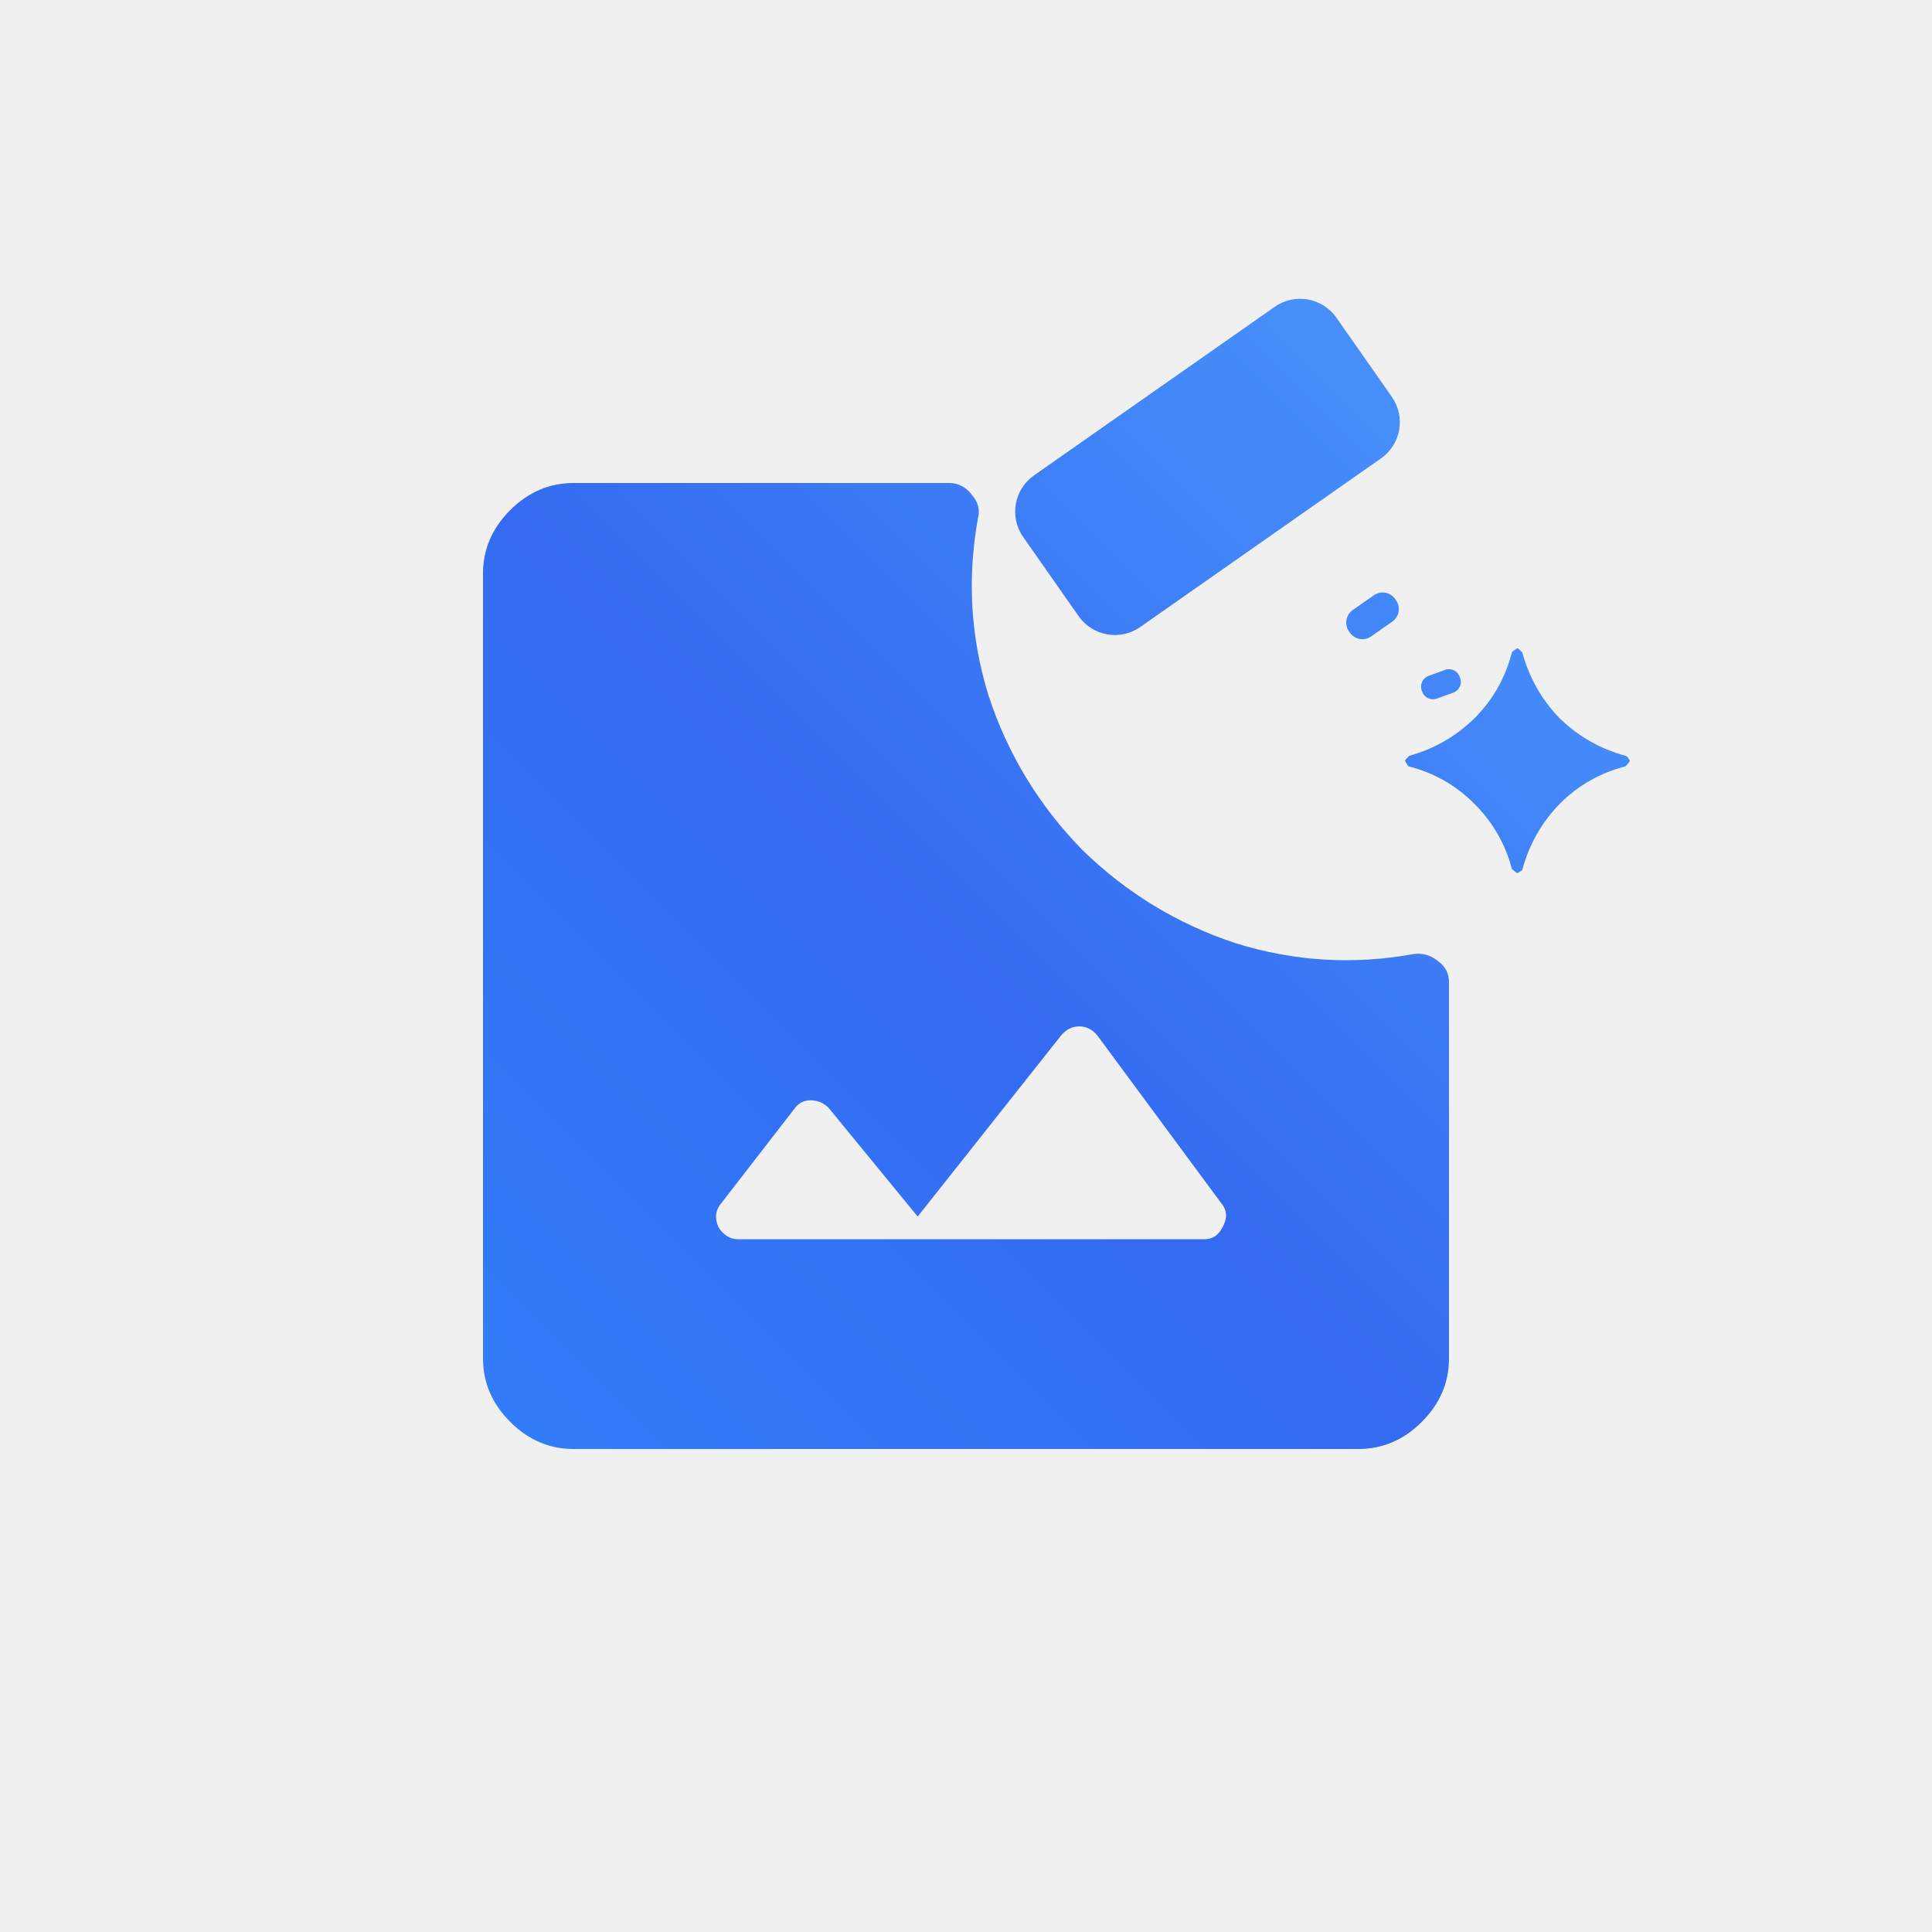
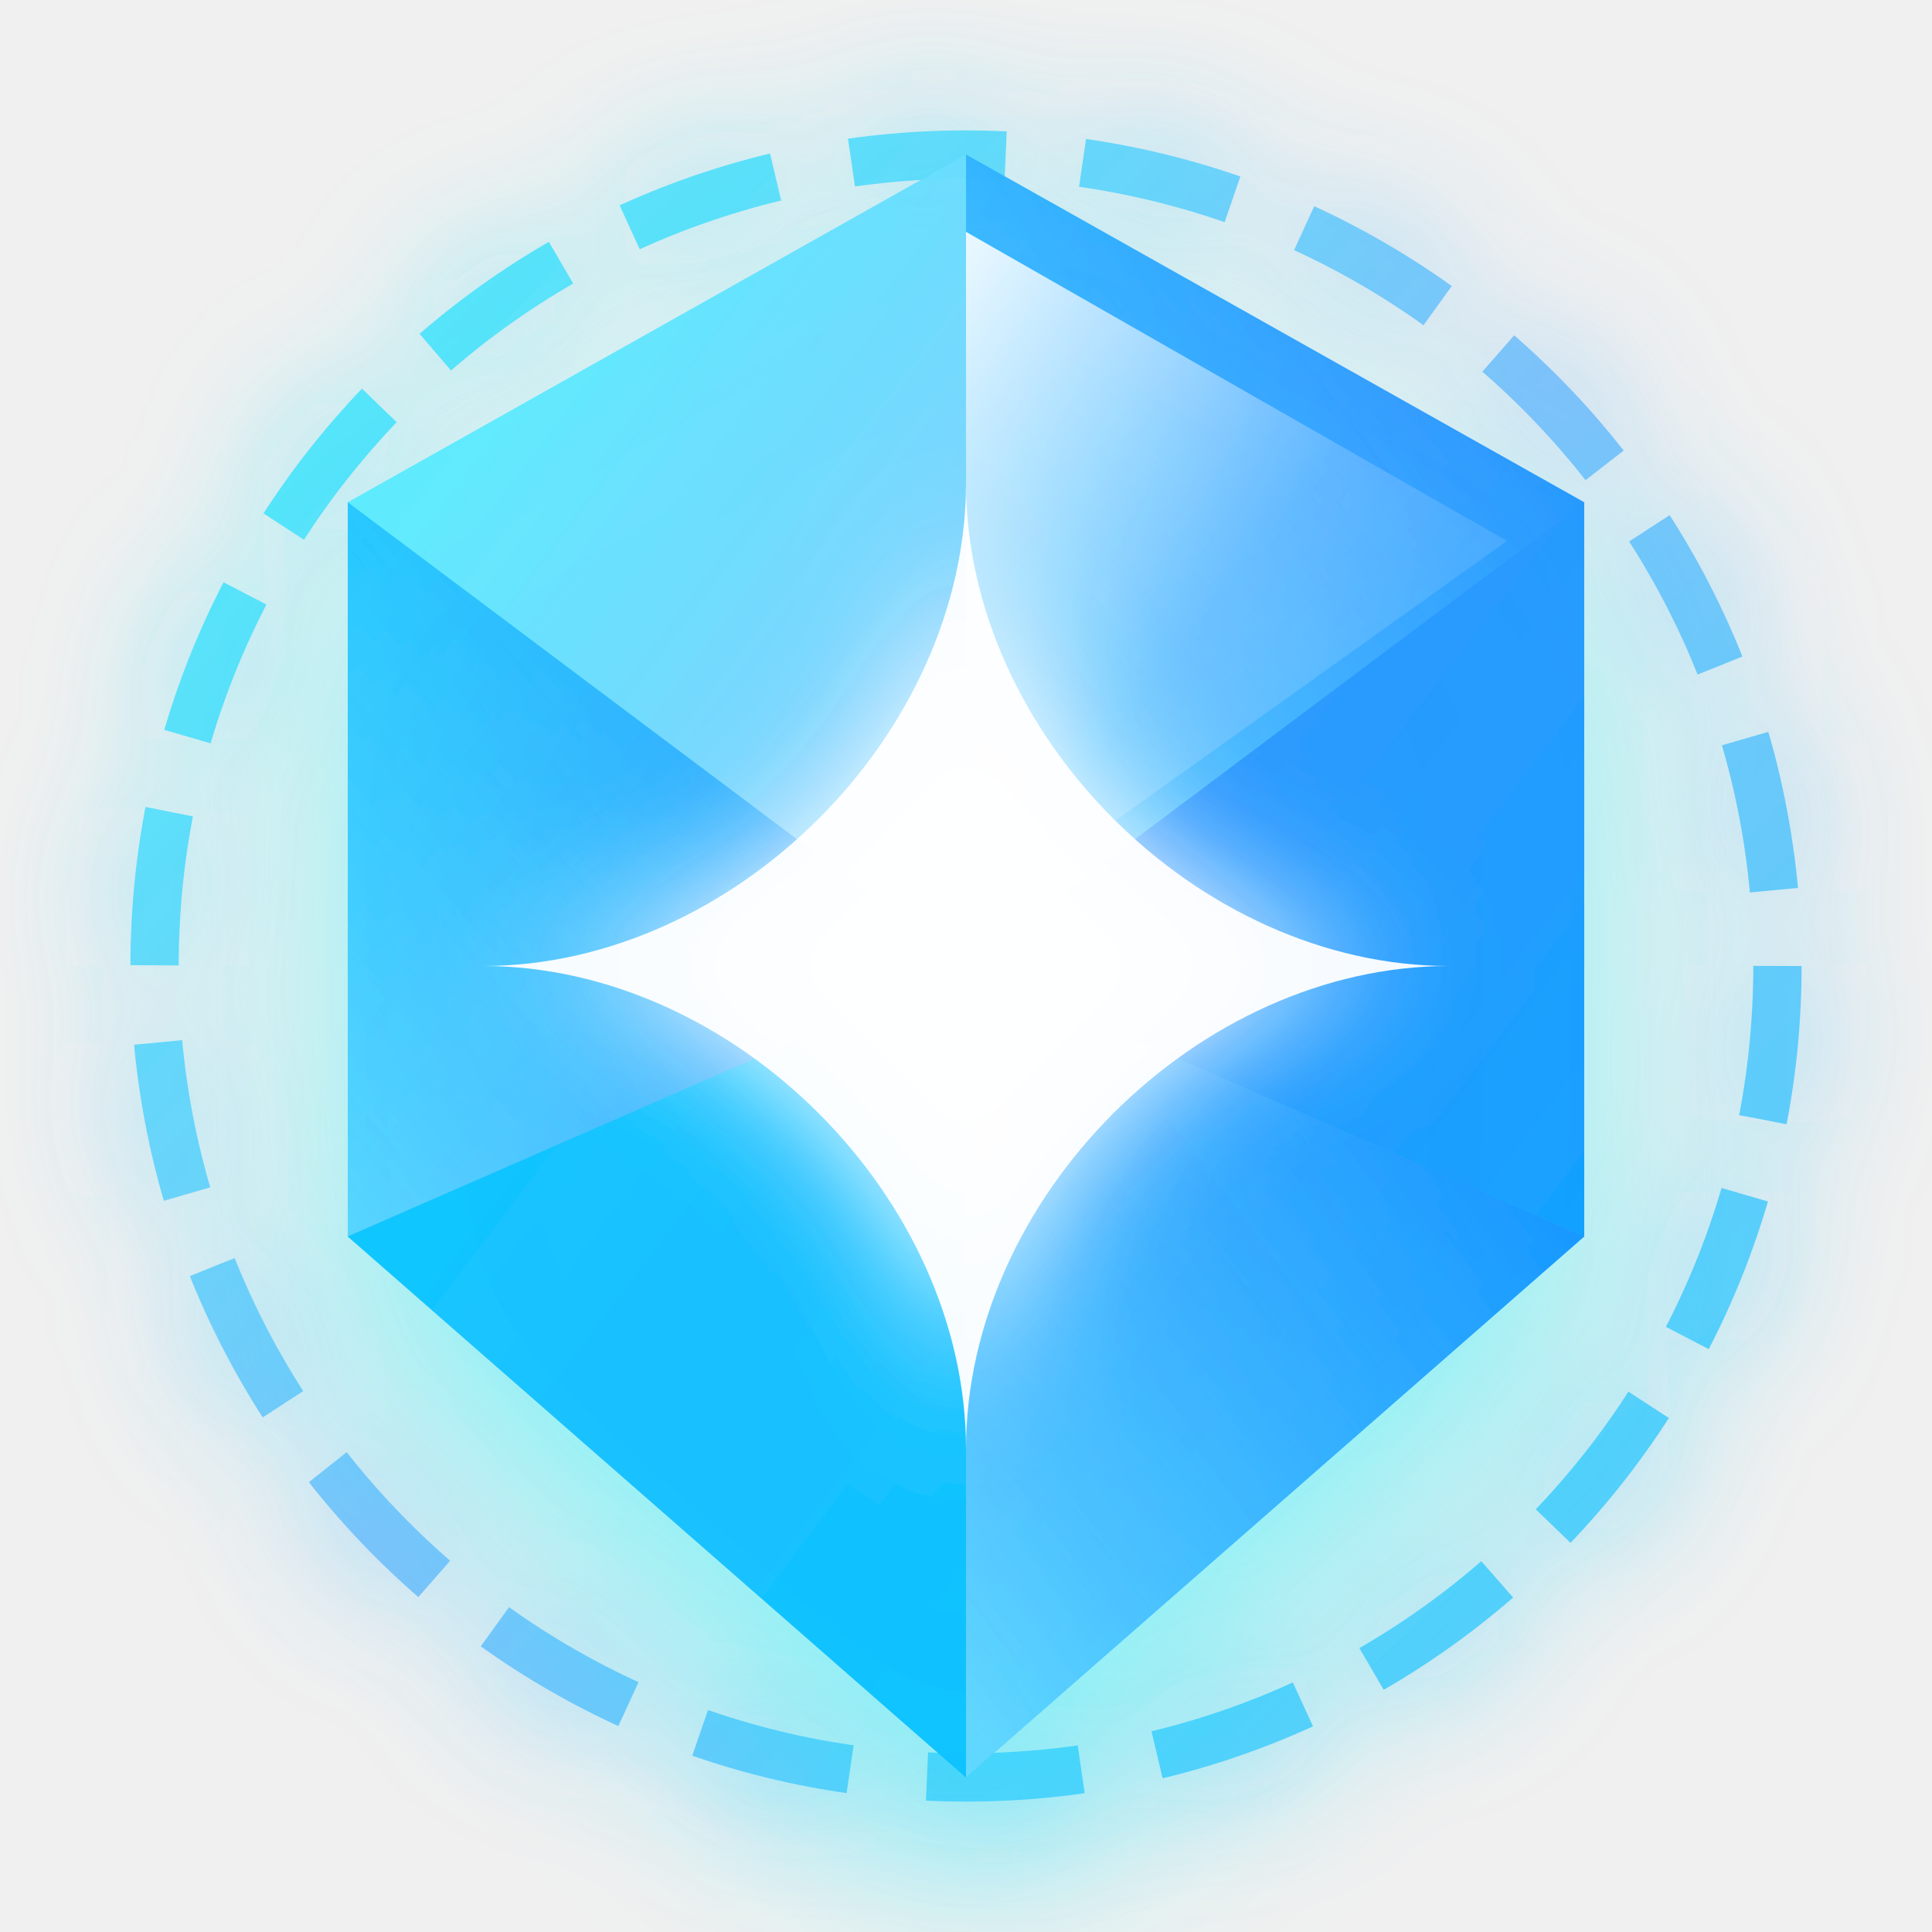
- <svg xmlns="http://www.w3.org/2000/svg" viewBox="0 0 48 48" fill="none" role="img" aria-label="Gemini Watermark Remover logo">
-   <path d="M18.337 30.788H29.925C30.125 30.788 30.275 30.688 30.375 30.488C30.5 30.262 30.488 30.062 30.337 29.887L27.262 25.725C27.137 25.575 26.988 25.5 26.812 25.5C26.637 25.5 26.488 25.575 26.363 25.725L22.8 30.225L20.587 27.525C20.462 27.4 20.312 27.337 20.137 27.337C19.962 27.337 19.825 27.413 19.725 27.562L17.925 29.887C17.775 30.062 17.75 30.262 17.85 30.488C17.975 30.688 18.137 30.788 18.337 30.788Z M25.691 11.81L31.671 7.622C32.168 7.274 32.854 7.395 33.203 7.893L34.579 9.858C34.928 10.356 34.807 11.042 34.309 11.39L28.329 15.578C27.832 15.926 27.146 15.805 26.797 15.307L25.421 13.342C25.072 12.844 25.193 12.158 25.691 11.81Z M33.608 15.156L34.133 14.789C34.305 14.668 34.542 14.71 34.662 14.882L34.685 14.915C34.805 15.087 34.763 15.324 34.592 15.444L34.067 15.811C33.895 15.932 33.658 15.89 33.538 15.718L33.515 15.685C33.395 15.513 33.437 15.276 33.608 15.156Z M35.491 16.793L35.904 16.643C36.049 16.59 36.21 16.665 36.263 16.81L36.277 16.848C36.33 16.993 36.255 17.154 36.109 17.207L35.696 17.357C35.551 17.41 35.39 17.335 35.337 17.19L35.323 17.152C35.27 17.007 35.345 16.846 35.491 16.793Z M37.700 21.694C37.689 21.694 37.643 21.660 37.562 21.591C37.401 20.970 37.090 20.429 36.630 19.970C36.171 19.509 35.624 19.199 34.992 19.038C34.980 19.026 34.952 18.980 34.906 18.900C34.906 18.888 34.940 18.848 35.009 18.779C35.630 18.607 36.171 18.296 36.630 17.848C37.090 17.388 37.401 16.841 37.562 16.209C37.574 16.186 37.620 16.151 37.700 16.105C37.712 16.105 37.752 16.140 37.821 16.209C37.993 16.841 38.304 17.388 38.752 17.848C39.212 18.296 39.759 18.607 40.391 18.779C40.414 18.779 40.449 18.819 40.495 18.900C40.495 18.912 40.460 18.957 40.391 19.038C39.759 19.199 39.212 19.509 38.752 19.970C38.304 20.429 37.993 20.976 37.821 21.608C37.821 21.620 37.781 21.648 37.700 21.694Z M14.25 36C13.65 36 13.125 35.775 12.675 35.325C12.225 34.875 12 34.35 12 33.75V14.25C12 13.65 12.225 13.125 12.675 12.675C13.125 12.225 13.65 12 14.25 12H23.587C23.812 12 24 12.1 24.15 12.3C24.3 12.475 24.35 12.662 24.3 12.863C24.025 14.363 24.113 15.838 24.562 17.288C25.038 18.738 25.812 20.012 26.887 21.113C27.988 22.188 29.262 22.962 30.712 23.438C32.163 23.887 33.638 23.975 35.138 23.7C35.362 23.675 35.562 23.738 35.737 23.887C35.913 24.012 36 24.188 36 24.413V33.75C36 34.35 35.775 34.875 35.325 35.325C34.875 35.775 34.35 36 33.75 36H14.25Z" fill="url(#paint0_linear_30092_505)" />
+ <svg xmlns="http://www.w3.org/2000/svg" viewBox="0 0 100 100" fill="none" role="img" aria-label="GemClean AI 3D Logo">
  <defs>
-     <linearGradient id="paint0_linear_30092_505" x1="6" y1="42" x2="42" y2="6" gradientUnits="userSpaceOnUse">
-       <stop stop-color="#3186FF" />
-       <stop offset="0.498" stop-color="#346BF1" />
-       <stop offset="1" stop-color="#4FA0FF" />
+     <linearGradient id="crystalGrad" x1="0%" y1="0%" x2="100%" y2="100%">
+       <stop offset="0%" stop-color="#00F2FE" />
+       <stop offset="50%" stop-color="#4FACFE" />
+       <stop offset="100%" stop-color="#00C6FF" />
    </linearGradient>
+     <linearGradient id="crystalFacet" x1="0%" y1="100%" x2="100%" y2="0%">
+       <stop offset="0%" stop-color="#70E1FF" stop-opacity="0.9" />
+       <stop offset="100%" stop-color="#0072FF" stop-opacity="0.7" />
+     </linearGradient>
+     <linearGradient id="shinePass" x1="0%" y1="0%" x2="100%" y2="100%">
+       <stop offset="0%" stop-color="#FFFFFF" stop-opacity="0.9" />
+       <stop offset="50%" stop-color="#FFFFFF" stop-opacity="0.2" />
+       <stop offset="100%" stop-color="#FFFFFF" stop-opacity="0" />
+     </linearGradient>
+     <filter id="glow3d" x="-20%" y="-20%" width="140%" height="140%">
+       <feGaussianBlur stdDeviation="3.5" result="blur" />
+       <feComposite in="SourceGraphic" in2="blur" operator="over" />
+     </filter>
+     <filter id="liquidShadow" x="-30%" y="-30%" width="160%" height="160%">
+       <feDropShadow dx="0" dy="6" stdDeviation="6" flood-color="#00F2FE" flood-opacity="0.45" />
+     </filter>
  </defs>
+   <style>
+     @keyframes rotate3d {
+       0% { transform: perspective(400px) rotateY(0deg) rotateX(0deg); }
+       50% { transform: perspective(400px) rotateY(18deg) rotateX(-10deg); }
+       100% { transform: perspective(400px) rotateY(0deg) rotateX(0deg); }
+     }
+     @keyframes pulseAura {
+       0%, 100% { transform: scale(1); opacity: 0.6; }
+       50% { transform: scale(1.12); opacity: 0.95; }
+     }
+     @keyframes sparkleFloat {
+       0%, 100% { transform: translateY(0px) rotate(0deg); }
+       50% { transform: translateY(-3px) rotate(180deg); }
+     }
+     @keyframes shineSweep {
+       0% { transform: translateX(-40px) translateY(-40px); }
+       100% { transform: translateX(40px) translateY(40px); }
+     }
+ 
+     .logo-container {
+       transform-origin: center;
+       animation: rotate3d 6s ease-in-out infinite;
+     }
+     .aura-ring {
+       transform-origin: center;
+       animation: pulseAura 3.5s ease-in-out infinite;
+     }
+     .sparkle-core {
+       transform-origin: center;
+       animation: sparkleFloat 4s ease-in-out infinite;
+     }
+   </style>
+   <circle class="aura-ring" cx="50" cy="50" r="42" stroke="url(#crystalGrad)" stroke-width="2.5" stroke-dasharray="8 4" fill="none" opacity="0.7" filter="url(#glow3d)" />
+   <g class="logo-container" filter="url(#liquidShadow)">
+     <path d="M50 8 L82 26 V64 L50 92 L18 64 V26 Z" fill="url(#crystalGrad)" opacity="0.95" />
+     <path d="M50 8 L82 26 L50 50 Z" fill="url(#crystalFacet)" opacity="0.85" />
+     <path d="M18 26 L50 8 L50 50 Z" fill="#FFFFFF" opacity="0.3" />
+     <path d="M18 26 L50 50 L18 64 Z" fill="url(#crystalFacet)" opacity="0.6" />
+     <path d="M82 26 L82 64 L50 50 Z" fill="#0072FF" opacity="0.4" />
+     <path d="M50 50 L82 64 L50 92 Z" fill="url(#crystalFacet)" opacity="0.9" />
+     <path d="M50 50 L50 92 L18 64 Z" fill="#00C6FF" opacity="0.7" />
+     <g class="sparkle-core" filter="url(#glow3d)">
+       <path d="M50 25 C50 38 38 50 25 50 C38 50 50 62 50 75 C50 62 62 50 75 50 C62 50 50 38 50 25 Z" fill="#FFFFFF" opacity="0.95" />
+     </g>
+     <path d="M50 12 L78 28 L50 48 Z" fill="url(#shinePass)" />
+   </g>
</svg>
